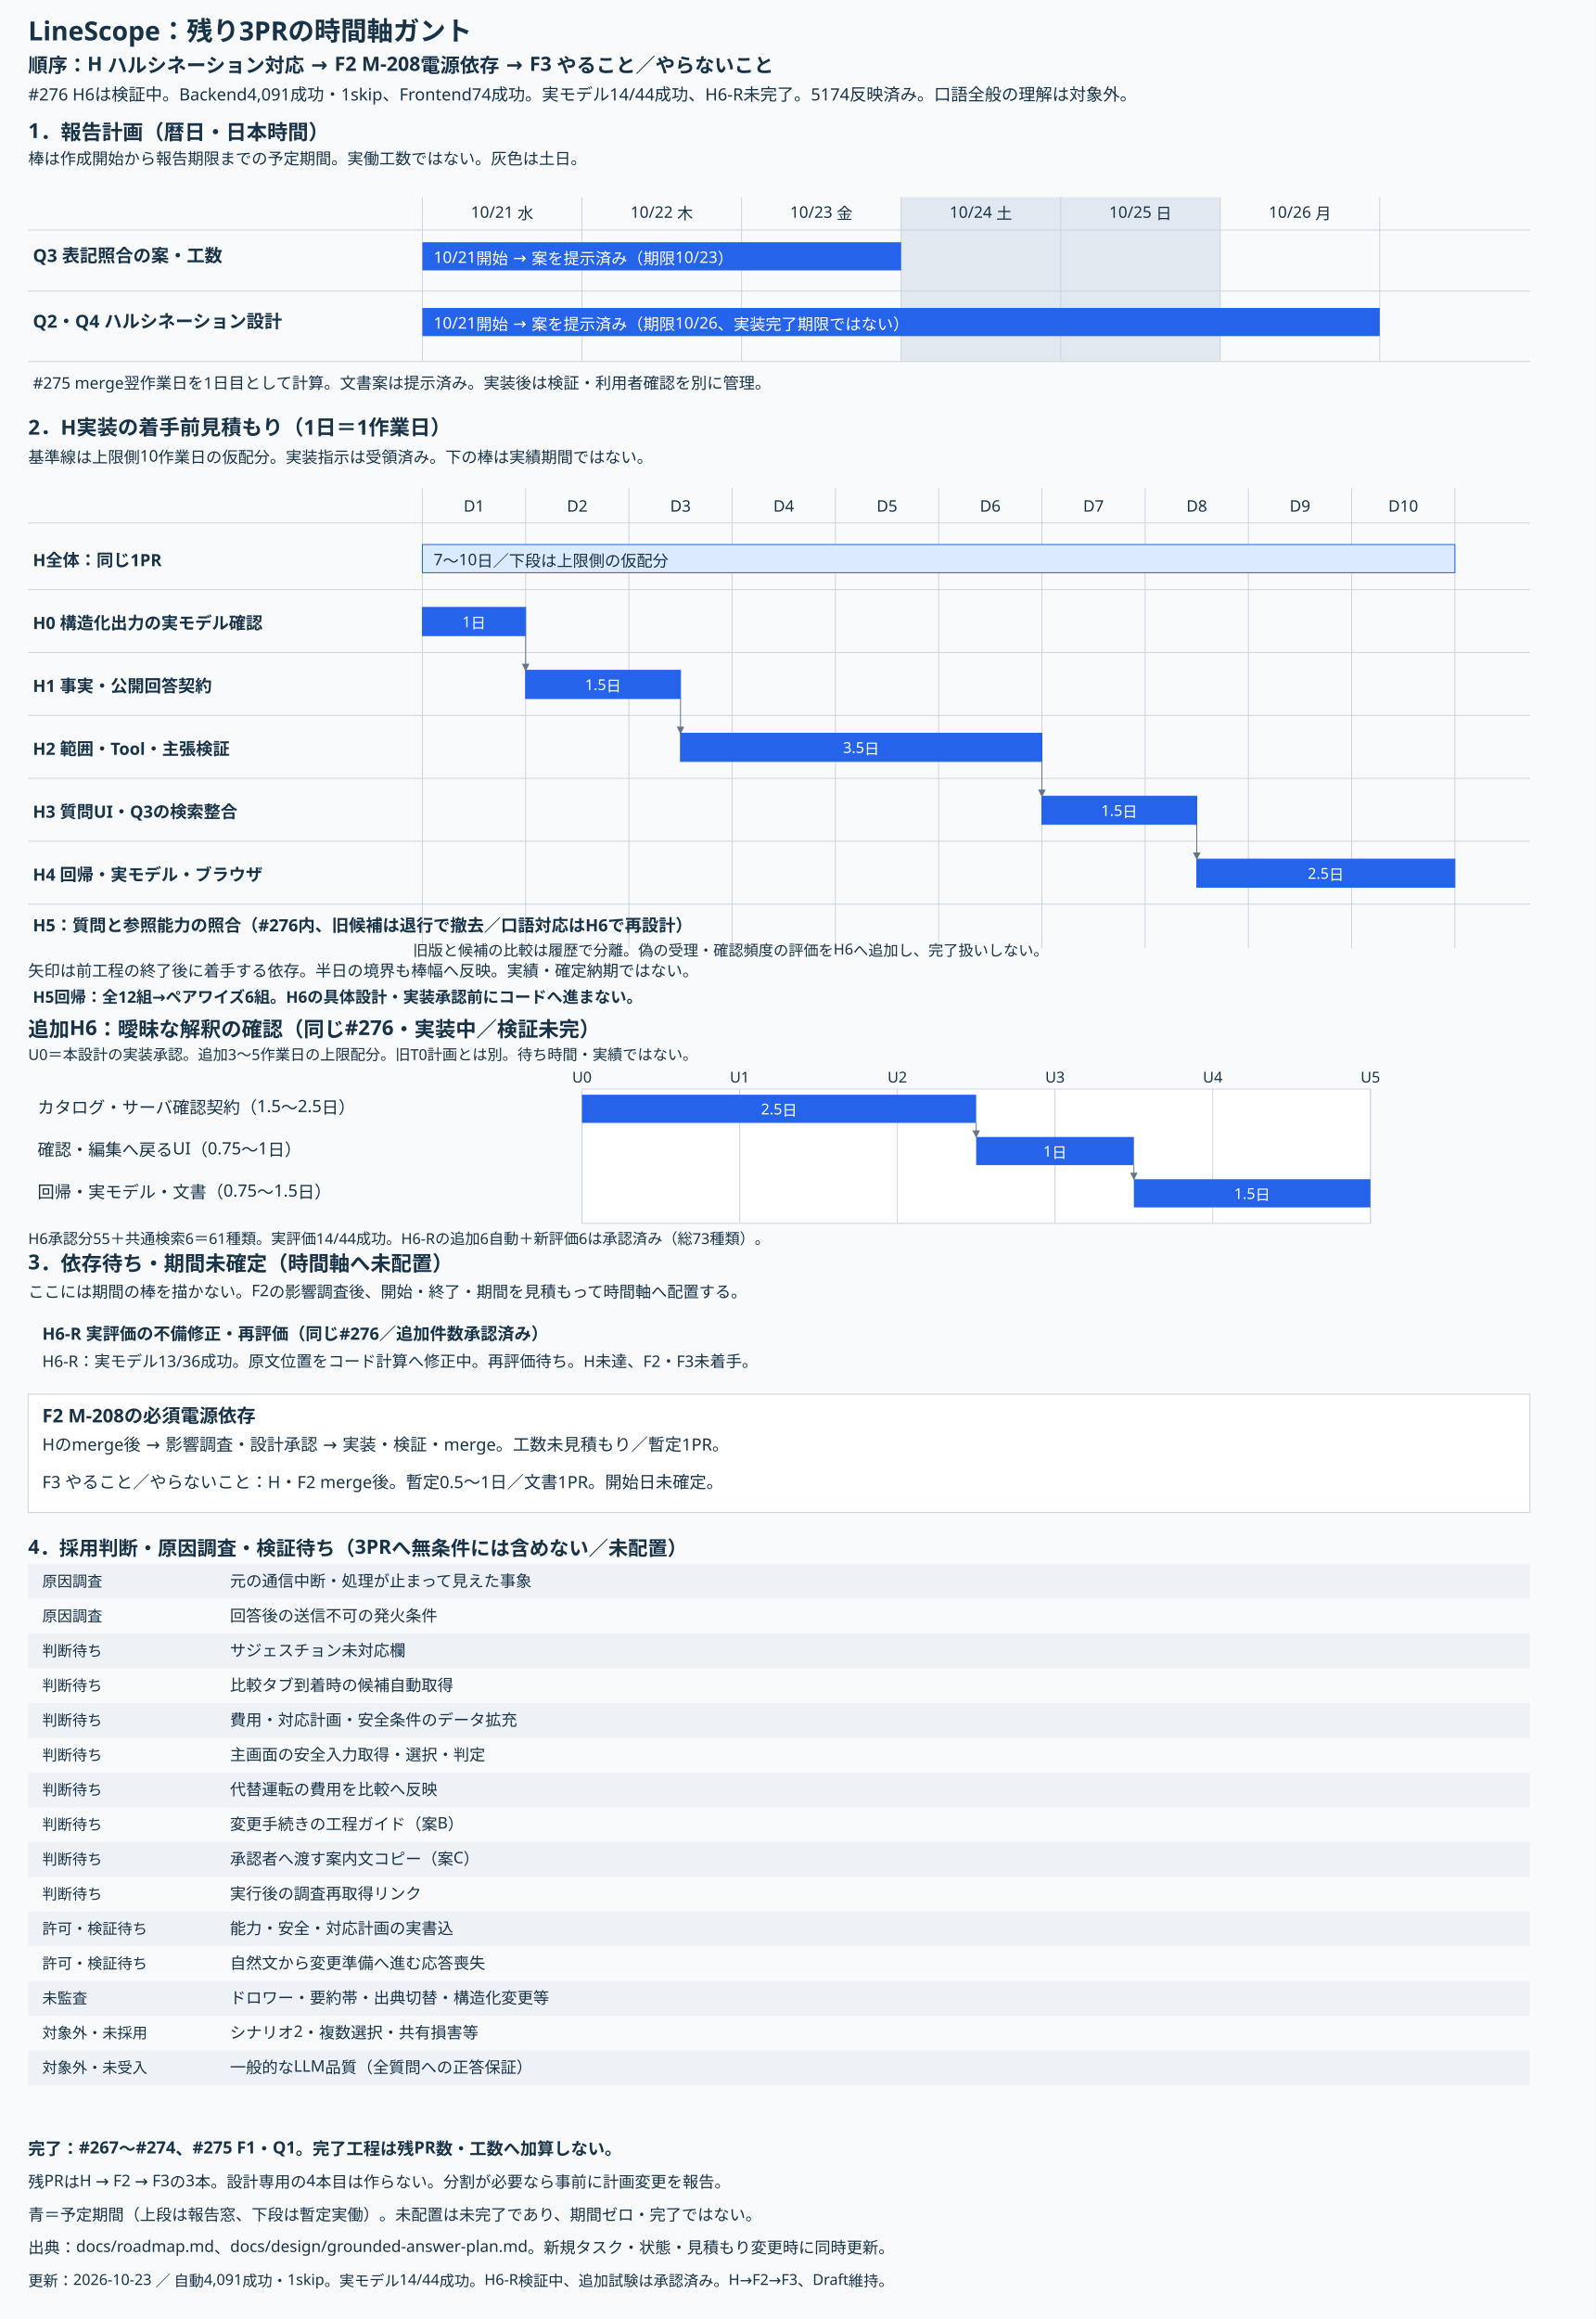
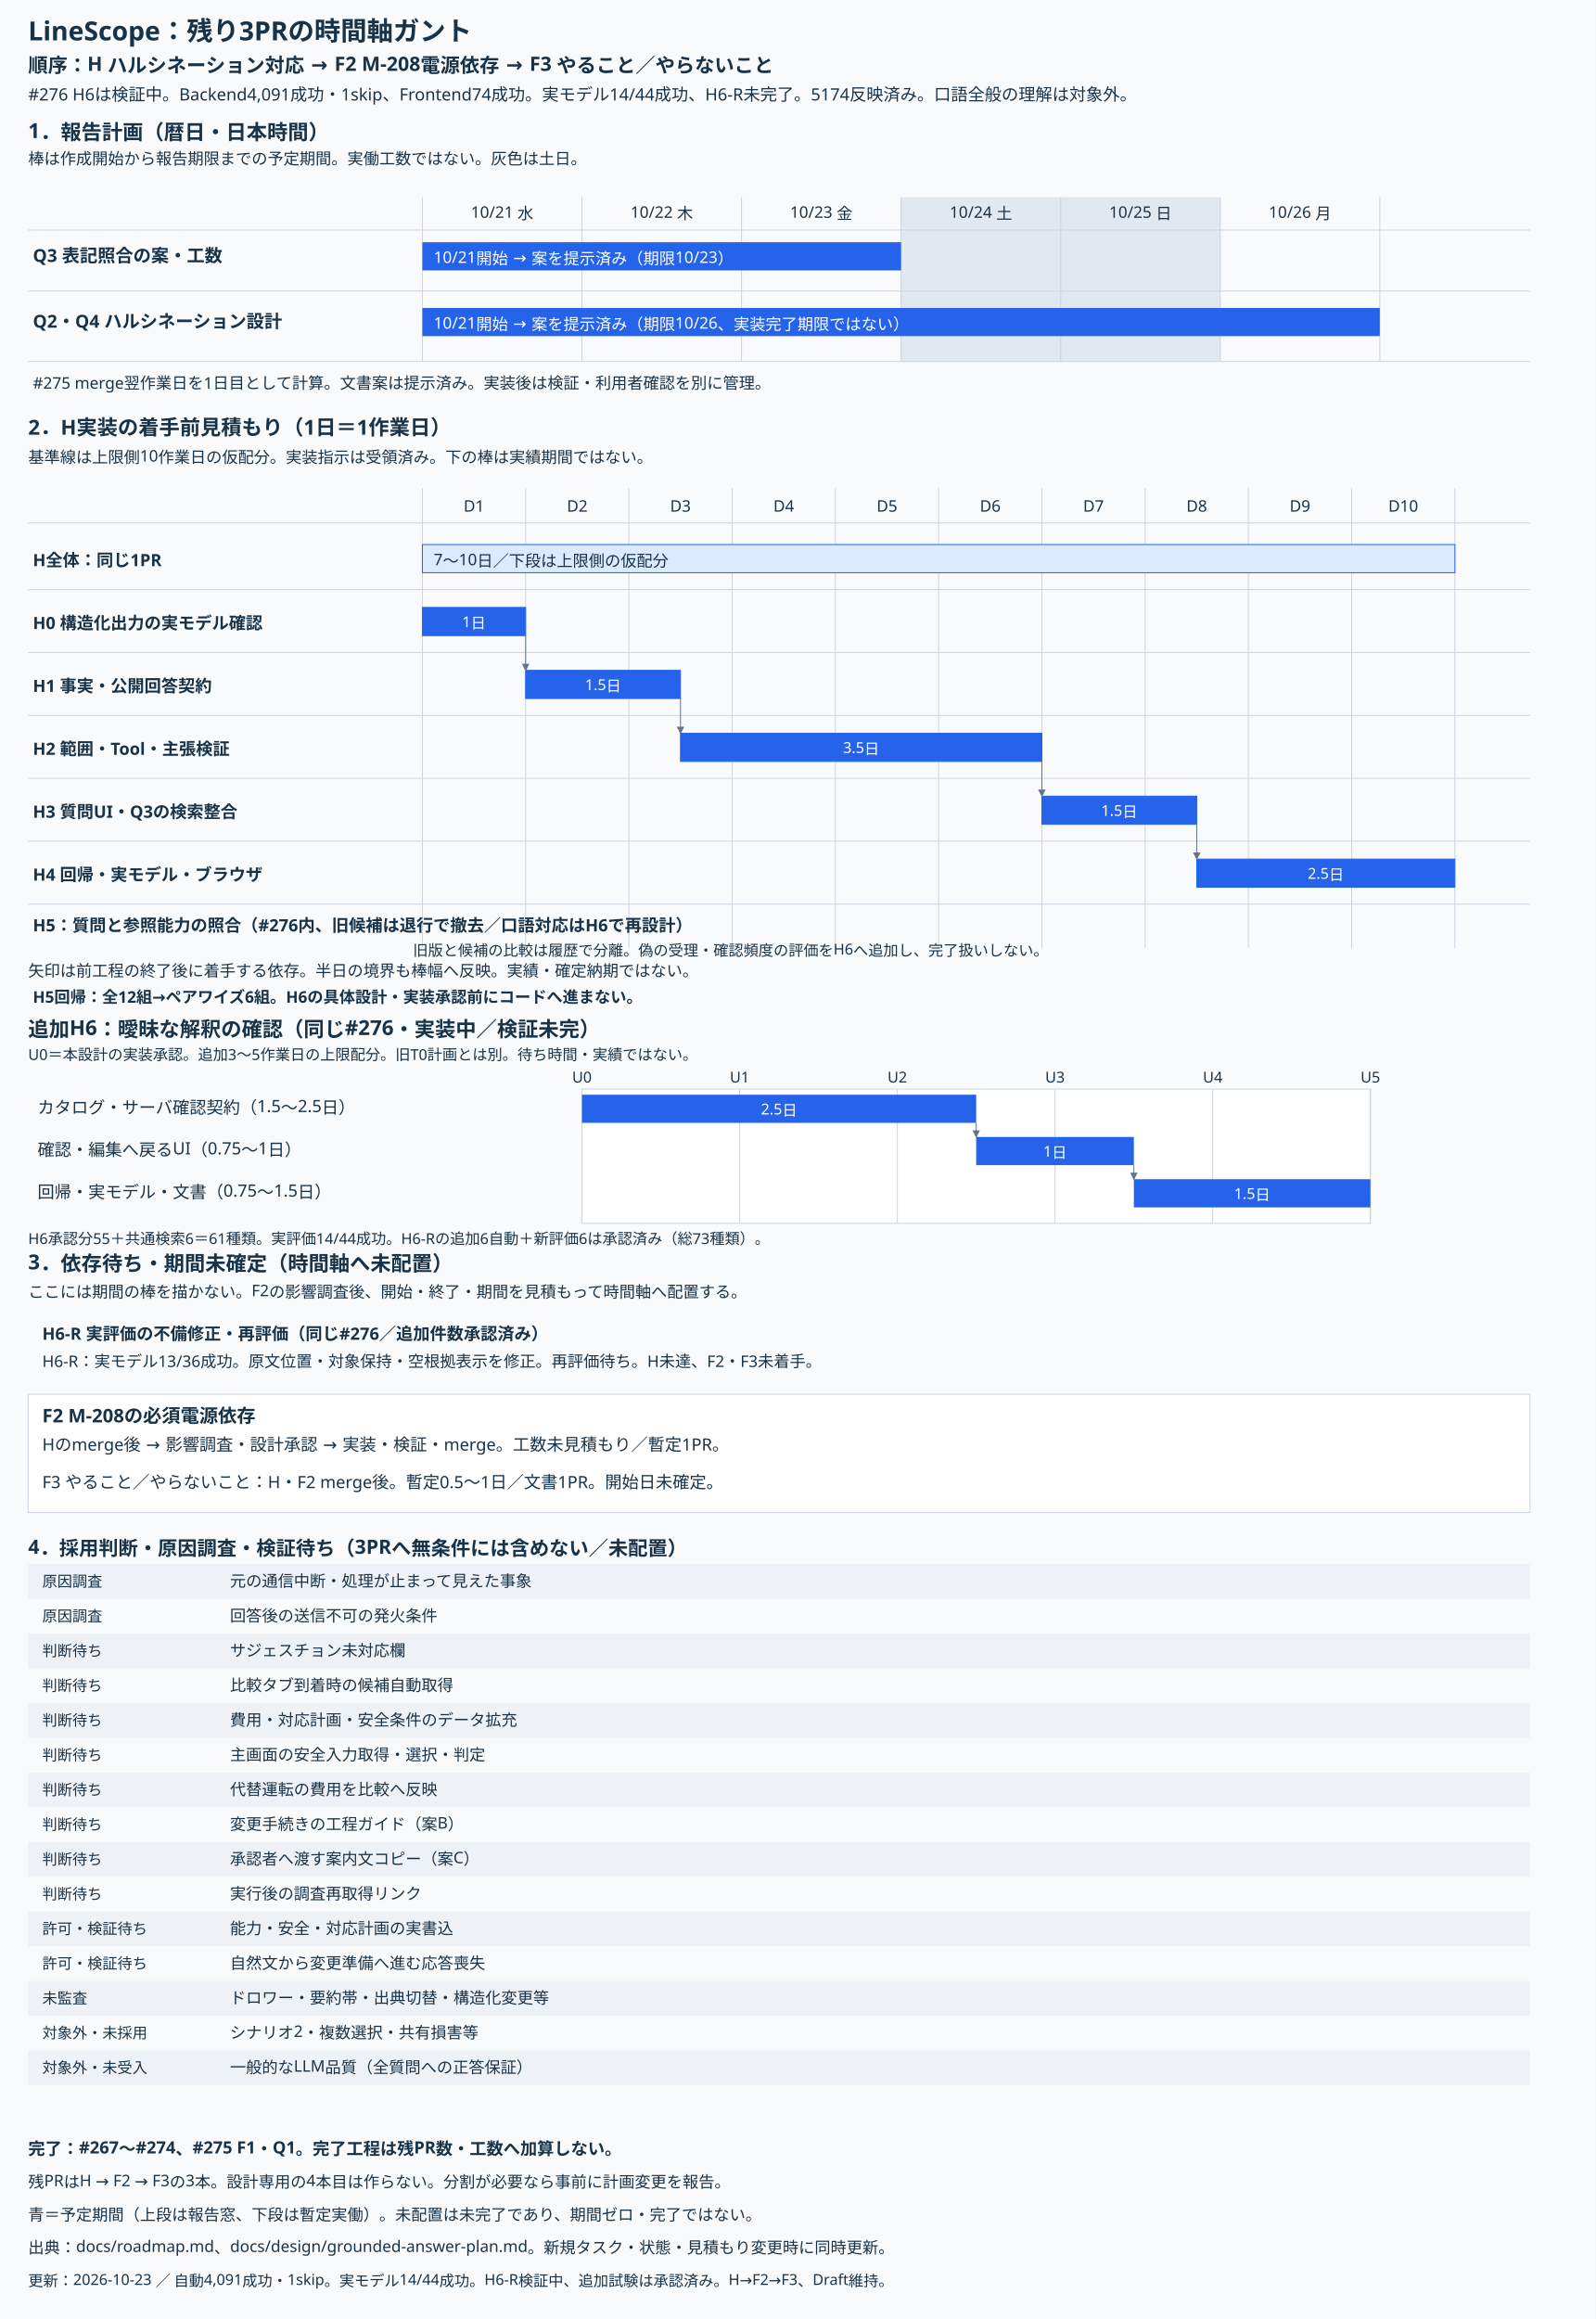
<svg xmlns="http://www.w3.org/2000/svg" width="1700" height="2470" viewBox="0 0 1700 2470" role="img" aria-labelledby="title desc">
  <defs>
    <marker id="arrow" markerWidth="8" markerHeight="8" refX="7" refY="4" orient="auto">
      <path d="M0 0L8 4L0 8" fill="#64748b" />
    </marker>
  </defs>
  <rect width="1700" height="2470" fill="#f8fafc" />
  <g font-family="sans-serif" fill="#183247">
    <text x="30" y="43" font-size="28" font-weight="bold">LineScope：残り3PRの時間軸ガント</text>
    <text x="30" y="77" font-size="21" font-weight="bold">順序：H ハルシネーション対応 → F2 M-208電源依存 → F3 やること／やらないこと</text>
    <text x="30" y="107" font-size="18">#276 H6は検証中。Backend4,091成功・1skip、Frontend74成功。実モデル14/44成功、H6-R未完了。5174反映済み。口語全般の理解は対象外。</text>
    <text x="30" y="147" font-size="22" font-weight="bold">1．報告計画（暦日・日本時間）</text>
    <text x="30" y="175" font-size="17">棒は作成開始から報告期限までの予定期間。実働工数ではない。灰色は土日。</text>
    <path d="M450 210L450 385" fill="none" stroke="#cbd5e1" />
    <text x="535.0" y="232" font-size="17" text-anchor="middle">10/21 水</text>
    <path d="M620 210L620 385" fill="none" stroke="#cbd5e1" />
    <text x="705.0" y="232" font-size="17" text-anchor="middle">10/22 木</text>
    <path d="M790 210L790 385" fill="none" stroke="#cbd5e1" />
    <text x="875.0" y="232" font-size="17" text-anchor="middle">10/23 金</text>
    <rect x="960" y="210" width="170" height="175" fill="#e2e8f0" />
    <path d="M960 210L960 385" fill="none" stroke="#cbd5e1" />
    <text x="1045.0" y="232" font-size="17" text-anchor="middle">10/24 土</text>
    <rect x="1130" y="210" width="170" height="175" fill="#e2e8f0" />
    <path d="M1130 210L1130 385" fill="none" stroke="#cbd5e1" />
    <text x="1215.0" y="232" font-size="17" text-anchor="middle">10/25 日</text>
    <path d="M1300 210L1300 385" fill="none" stroke="#cbd5e1" />
    <text x="1385.0" y="232" font-size="17" text-anchor="middle">10/26 月</text>
    <path d="M1470 210L1470 385" fill="none" stroke="#cbd5e1" />
    <path d="M30 245L1630 245" fill="none" stroke="#cbd5e1" />
    <path d="M30 310L1630 310" fill="none" stroke="#cbd5e1" />
    <path d="M30 385L1630 385" fill="none" stroke="#cbd5e1" />
    <text x="35" y="279" font-size="19" font-weight="bold">Q3 表記照合の案・工数</text>
    <rect x="450" y="258" width="510" height="30" fill="#2563eb" />
    <text x="462" y="280" font-size="17" fill="white">10/21開始 → 案を提示済み（期限10/23）</text>
    <text x="35" y="349" font-size="19" font-weight="bold">Q2・Q4 ハルシネーション設計</text>
    <rect x="450" y="328" width="1020" height="30" fill="#2563eb" />
    <text x="462" y="350" font-size="17" fill="white">10/21開始 → 案を提示済み（期限10/26、実装完了期限ではない）</text>
    <text x="35" y="414" font-size="17">#275 merge翌作業日を1日目として計算。文書案は提示済み。実装後は検証・利用者確認を別に管理。</text>
    <text x="30" y="463" font-size="22" font-weight="bold">2．H実装の着手前見積もり（1日＝1作業日）</text>
    <text x="30" y="493" font-size="17">基準線は上限側10作業日の仮配分。実装指示は受領済み。下の棒は実績期間ではない。</text>
    <path d="M450 520L450 1010" fill="none" stroke="#cbd5e1" />
    <path d="M560 520L560 1010" fill="none" stroke="#cbd5e1" />
    <path d="M670 520L670 1010" fill="none" stroke="#cbd5e1" />
    <path d="M780 520L780 1010" fill="none" stroke="#cbd5e1" />
    <path d="M890 520L890 1010" fill="none" stroke="#cbd5e1" />
    <path d="M1000 520L1000 1010" fill="none" stroke="#cbd5e1" />
    <path d="M1110 520L1110 1010" fill="none" stroke="#cbd5e1" />
    <path d="M1220 520L1220 1010" fill="none" stroke="#cbd5e1" />
    <path d="M1330 520L1330 1010" fill="none" stroke="#cbd5e1" />
    <path d="M1440 520L1440 1010" fill="none" stroke="#cbd5e1" />
    <path d="M1550 520L1550 1010" fill="none" stroke="#cbd5e1" />
    <text x="505.0" y="545" font-size="17" text-anchor="middle">D1</text>
    <text x="615.0" y="545" font-size="17" text-anchor="middle">D2</text>
    <text x="725.0" y="545" font-size="17" text-anchor="middle">D3</text>
    <text x="835.0" y="545" font-size="17" text-anchor="middle">D4</text>
    <text x="945.0" y="545" font-size="17" text-anchor="middle">D5</text>
    <text x="1055.0" y="545" font-size="17" text-anchor="middle">D6</text>
    <text x="1165.0" y="545" font-size="17" text-anchor="middle">D7</text>
    <text x="1275.0" y="545" font-size="17" text-anchor="middle">D8</text>
    <text x="1385.0" y="545" font-size="17" text-anchor="middle">D9</text>
    <text x="1495.0" y="545" font-size="17" text-anchor="middle">D10</text>
    <path d="M30 557L1630 557" fill="none" stroke="#cbd5e1" />
    <text x="35" y="603" font-size="18" font-weight="bold">H全体：同じ1PR</text>
    <rect x="450" y="580" width="1100" height="30" fill="#dbeafe" stroke="#2563eb" />
    <text x="462" y="602" font-size="17">7〜10日／下段は上限側の仮配分</text>
    <path d="M30 628L1630 628" fill="none" stroke="#cbd5e1" />
    <text x="35" y="670" font-size="18" font-weight="bold">H0 構造化出力の実モデル確認</text>
    <rect x="450" y="647" width="110" height="30" fill="#2563eb" stroke="#2563eb" />
    <text x="505.0" y="668" font-size="16" fill="white" text-anchor="middle">1日</text>
    <path d="M30 695L1630 695" fill="none" stroke="#cbd5e1" />
    <text x="35" y="737" font-size="18" font-weight="bold">H1 事実・公開回答契約</text>
    <rect x="560" y="714" width="165.0" height="30" fill="#2563eb" stroke="#2563eb" />
    <text x="642.5" y="735" font-size="16" fill="white" text-anchor="middle">1.5日</text>
    <path d="M560 677V706H560V714" fill="none" stroke="#64748b" marker-end="url(#arrow)" />
    <path d="M30 762L1630 762" fill="none" stroke="#cbd5e1" />
    <text x="35" y="804" font-size="18" font-weight="bold">H2 範囲・Tool・主張検証</text>
    <rect x="725.0" y="781" width="385.0" height="30" fill="#2563eb" stroke="#2563eb" />
    <text x="917.5" y="802" font-size="16" fill="white" text-anchor="middle">3.5日</text>
    <path d="M725.0 744V773H725.0V781" fill="none" stroke="#64748b" marker-end="url(#arrow)" />
    <path d="M30 829L1630 829" fill="none" stroke="#cbd5e1" />
    <text x="35" y="871" font-size="18" font-weight="bold">H3 質問UI・Q3の検索整合</text>
    <rect x="1110" y="848" width="165.0" height="30" fill="#2563eb" stroke="#2563eb" />
    <text x="1192.5" y="869" font-size="16" fill="white" text-anchor="middle">1.5日</text>
    <path d="M1110.0 811V840H1110V848" fill="none" stroke="#64748b" marker-end="url(#arrow)" />
    <path d="M30 896L1630 896" fill="none" stroke="#cbd5e1" />
    <text x="35" y="938" font-size="18" font-weight="bold">H4 回帰・実モデル・ブラウザ</text>
    <rect x="1275.0" y="915" width="275.0" height="30" fill="#2563eb" stroke="#2563eb" />
    <text x="1412.5" y="936" font-size="16" fill="white" text-anchor="middle">2.5日</text>
    <path d="M1275.0 878V907H1275.0V915" fill="none" stroke="#64748b" marker-end="url(#arrow)" />
    <path d="M30 963L1630 963" fill="none" stroke="#cbd5e1" />
    <text x="35" y="992" font-size="18" font-weight="bold">H5：質問と参照能力の照合（#276内、旧候補は退行で撤去／口語対応はH6で再設計）</text>
    <text x="440" y="1018" font-size="16">旧版と候補の比較は履歴で分離。偽の受理・確認頻度の評価をH6へ追加し、完了扱いしない。</text>
    <text x="30" y="1040" font-size="17">矢印は前工程の終了後に着手する依存。半日の境界も棒幅へ反映。実績・確定納期ではない。</text>
    <text x="35" y="1068" font-size="17" font-weight="bold">H5回帰：全12組→ペアワイズ6組。H6の具体設計・実装承認前にコードへ進まない。</text>
    <text x="30" y="1104" font-size="22" font-weight="bold">追加H6：曖昧な解釈の確認（同じ#276・実装中／検証未完）</text>
    <text x="30" y="1129" font-size="16">U0＝本設計の実装承認。追加3〜5作業日の上限配分。旧T0計画とは別。待ち時間・実績ではない。</text>
    <rect x="620" y="1160" width="840" height="143" fill="white" stroke="#cbd5e1" />
    <path d="M620 1160V1303M788 1160V1303M956 1160V1303M1124 1160V1303M1292 1160V1303M1460 1160V1303" fill="none" stroke="#cbd5e1" />
    <text x="620" y="1153" font-size="16" text-anchor="middle">U0</text>
    <text x="788" y="1153" font-size="16" text-anchor="middle">U1</text>
    <text x="956" y="1153" font-size="16" text-anchor="middle">U2</text>
    <text x="1124" y="1153" font-size="16" text-anchor="middle">U3</text>
    <text x="1292" y="1153" font-size="16" text-anchor="middle">U4</text>
    <text x="1460" y="1153" font-size="16" text-anchor="middle">U5</text>
    <text x="40" y="1186" font-size="18">カタログ・サーバ確認契約（1.5〜2.5日）</text>
    <rect x="620" y="1166" width="420" height="30" fill="#2563eb" />
    <text x="830" y="1187" font-size="16" fill="white" text-anchor="middle">2.5日</text>
    <text x="40" y="1231" font-size="18">確認・編集へ戻るUI（0.75〜1日）</text>
    <rect x="1040" y="1211" width="168" height="30" fill="#2563eb" />
    <text x="1124" y="1232" font-size="16" fill="white" text-anchor="middle">1日</text>
    <path d="M1040 1196V1204H1040V1211" fill="none" stroke="#64748b" marker-end="url(#arrow)" />
    <text x="40" y="1276" font-size="18">回帰・実モデル・文書（0.75〜1.5日）</text>
    <rect x="1208" y="1256" width="252" height="30" fill="#2563eb" />
    <text x="1334" y="1277" font-size="16" fill="white" text-anchor="middle">1.5日</text>
    <path d="M1208 1241V1249H1208V1256" fill="none" stroke="#64748b" marker-end="url(#arrow)" />
    <text x="30" y="1325" font-size="16">H6承認分55＋共通検索6＝61種類。実評価14/44成功。H6-Rの追加6自動＋新評価6は承認済み（総73種類）。</text>
    <g transform="translate(0 260)">
      <text x="30" y="1092" font-size="22" font-weight="bold">3．依存待ち・期間未確定（時間軸へ未配置）</text>
      <text x="30" y="1122" font-size="17">ここには期間の棒を描かない。F2の影響調査後、開始・終了・期間を見積もって時間軸へ配置する。</text>
      <text x="45" y="1167" font-size="18" font-weight="bold">H6-R 実評価の不備修正・再評価（同じ#276／追加件数承認済み）</text>
-       <text x="45" y="1196" font-size="17">H6-R：実モデル13/36成功。原文位置をコード計算へ修正中。再評価待ち。H未達、F2・F3未着手。</text>
+       <text x="45" y="1196" font-size="17">H6-R：実モデル13/36成功。原文位置・対象保持・空根拠表示を修正。再評価待ち。H未達、F2・F3未着手。</text>
      <g transform="translate(0 80)">
        <rect x="30" y="1145" width="1600" height="126" fill="white" stroke="#cbd5e1" />
        <text x="45" y="1175" font-size="20" font-weight="bold">F2 M-208の必須電源依存</text>
        <text x="45" y="1205" font-size="18">Hのmerge後 → 影響調査・設計承認 → 実装・検証・merge。工数未見積もり／暫定1PR。</text>
        <text x="45" y="1245" font-size="18">F3 やること／やらないこと：H・F2 merge後。暫定0.5〜1日／文書1PR。開始日未確定。</text>
        <text x="30" y="1315" font-size="21" font-weight="bold">4．採用判断・原因調査・検証待ち（3PRへ無条件には含めない／未配置）</text>
        <rect x="30" y="1326" width="1600" height="37" fill="#eef2f7" />
        <text x="45" y="1350" font-size="16">原因調査</text>
        <text x="245" y="1350" font-size="17">元の通信中断・処理が止まって見えた事象</text>
        <text x="45" y="1387" font-size="16">原因調査</text>
        <text x="245" y="1387" font-size="17">回答後の送信不可の発火条件</text>
        <rect x="30" y="1400" width="1600" height="37" fill="#eef2f7" />
        <text x="45" y="1424" font-size="16">判断待ち</text>
        <text x="245" y="1424" font-size="17">サジェスチョン未対応欄</text>
        <text x="45" y="1461" font-size="16">判断待ち</text>
        <text x="245" y="1461" font-size="17">比較タブ到着時の候補自動取得</text>
        <rect x="30" y="1474" width="1600" height="37" fill="#eef2f7" />
        <text x="45" y="1498" font-size="16">判断待ち</text>
        <text x="245" y="1498" font-size="17">費用・対応計画・安全条件のデータ拡充</text>
        <text x="45" y="1535" font-size="16">判断待ち</text>
        <text x="245" y="1535" font-size="17">主画面の安全入力取得・選択・判定</text>
        <rect x="30" y="1548" width="1600" height="37" fill="#eef2f7" />
        <text x="45" y="1572" font-size="16">判断待ち</text>
        <text x="245" y="1572" font-size="17">代替運転の費用を比較へ反映</text>
        <text x="45" y="1609" font-size="16">判断待ち</text>
        <text x="245" y="1609" font-size="17">変更手続きの工程ガイド（案B）</text>
        <rect x="30" y="1622" width="1600" height="37" fill="#eef2f7" />
        <text x="45" y="1646" font-size="16">判断待ち</text>
        <text x="245" y="1646" font-size="17">承認者へ渡す案内文コピー（案C）</text>
        <text x="45" y="1683" font-size="16">判断待ち</text>
        <text x="245" y="1683" font-size="17">実行後の調査再取得リンク</text>
        <rect x="30" y="1696" width="1600" height="37" fill="#eef2f7" />
        <text x="45" y="1720" font-size="16">許可・検証待ち</text>
        <text x="245" y="1720" font-size="17">能力・安全・対応計画の実書込</text>
        <text x="45" y="1757" font-size="16">許可・検証待ち</text>
        <text x="245" y="1757" font-size="17">自然文から変更準備へ進む応答喪失</text>
        <rect x="30" y="1770" width="1600" height="37" fill="#eef2f7" />
        <text x="45" y="1794" font-size="16">未監査</text>
        <text x="245" y="1794" font-size="17">ドロワー・要約帯・出典切替・構造化変更等</text>
        <text x="45" y="1831" font-size="16">対象外・未採用</text>
        <text x="245" y="1831" font-size="17">シナリオ2・複数選択・共有損害等</text>
        <rect x="30" y="1844" width="1600" height="37" fill="#eef2f7" />
        <text x="45" y="1868" font-size="16">対象外・未受入</text>
        <text x="245" y="1868" font-size="17">一般的なLLM品質（全質問への正答保証）</text>
        <text x="30" y="1955" font-size="18" font-weight="bold">完了：#267〜#274、#275 F1・Q1。完了工程は残PR数・工数へ加算しない。</text>
        <text x="30" y="1990" font-size="17">残PRはH → F2 → F3の3本。設計専用の4本目は作らない。分割が必要なら事前に計画変更を報告。</text>
        <text x="30" y="2025" font-size="17">青＝予定期間（上段は報告窓、下段は暫定実働）。未配置は未完了であり、期間ゼロ・完了ではない。</text>
        <text x="30" y="2060" font-size="17">出典：docs/roadmap.md、docs/design/grounded-answer-plan.md。新規タスク・状態・見積もり変更時に同時更新。</text>
        <text x="30" y="2095" font-size="16">更新：2026-10-23 ／ 自動4,091成功・1skip。実モデル14/44成功。H6-R検証中、追加試験は承認済み。H→F2→F3、Draft維持。</text>
      </g>
    </g>
  </g>
</svg>
